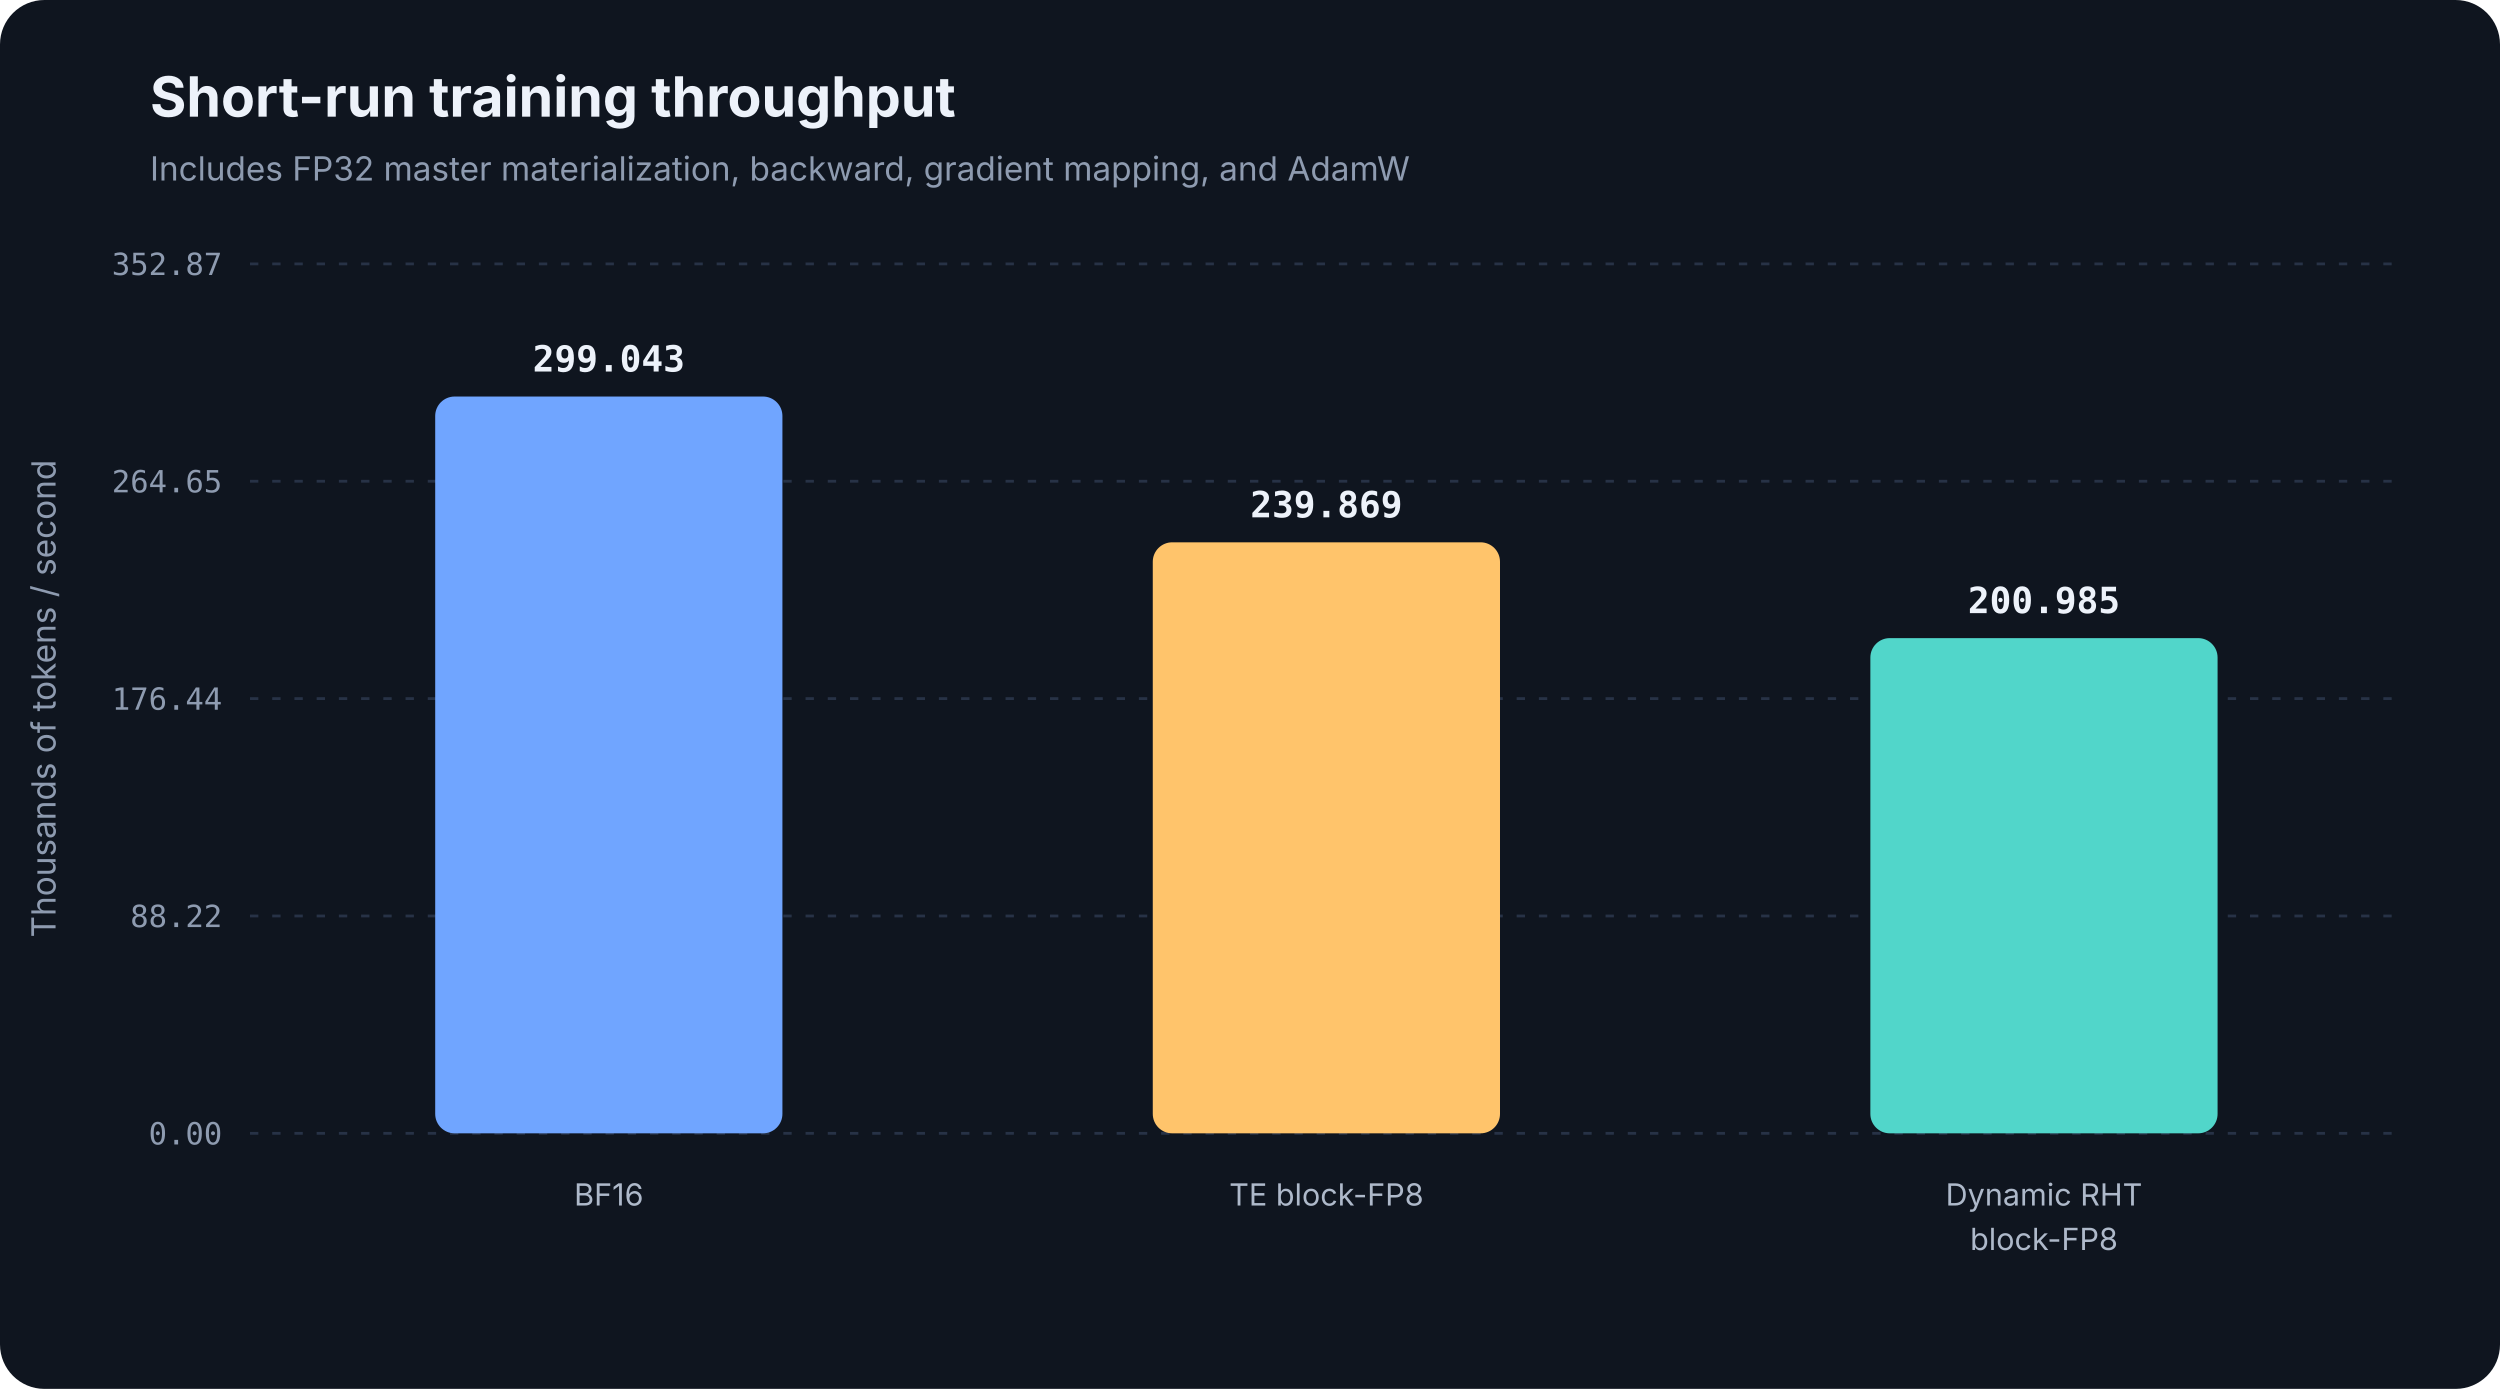
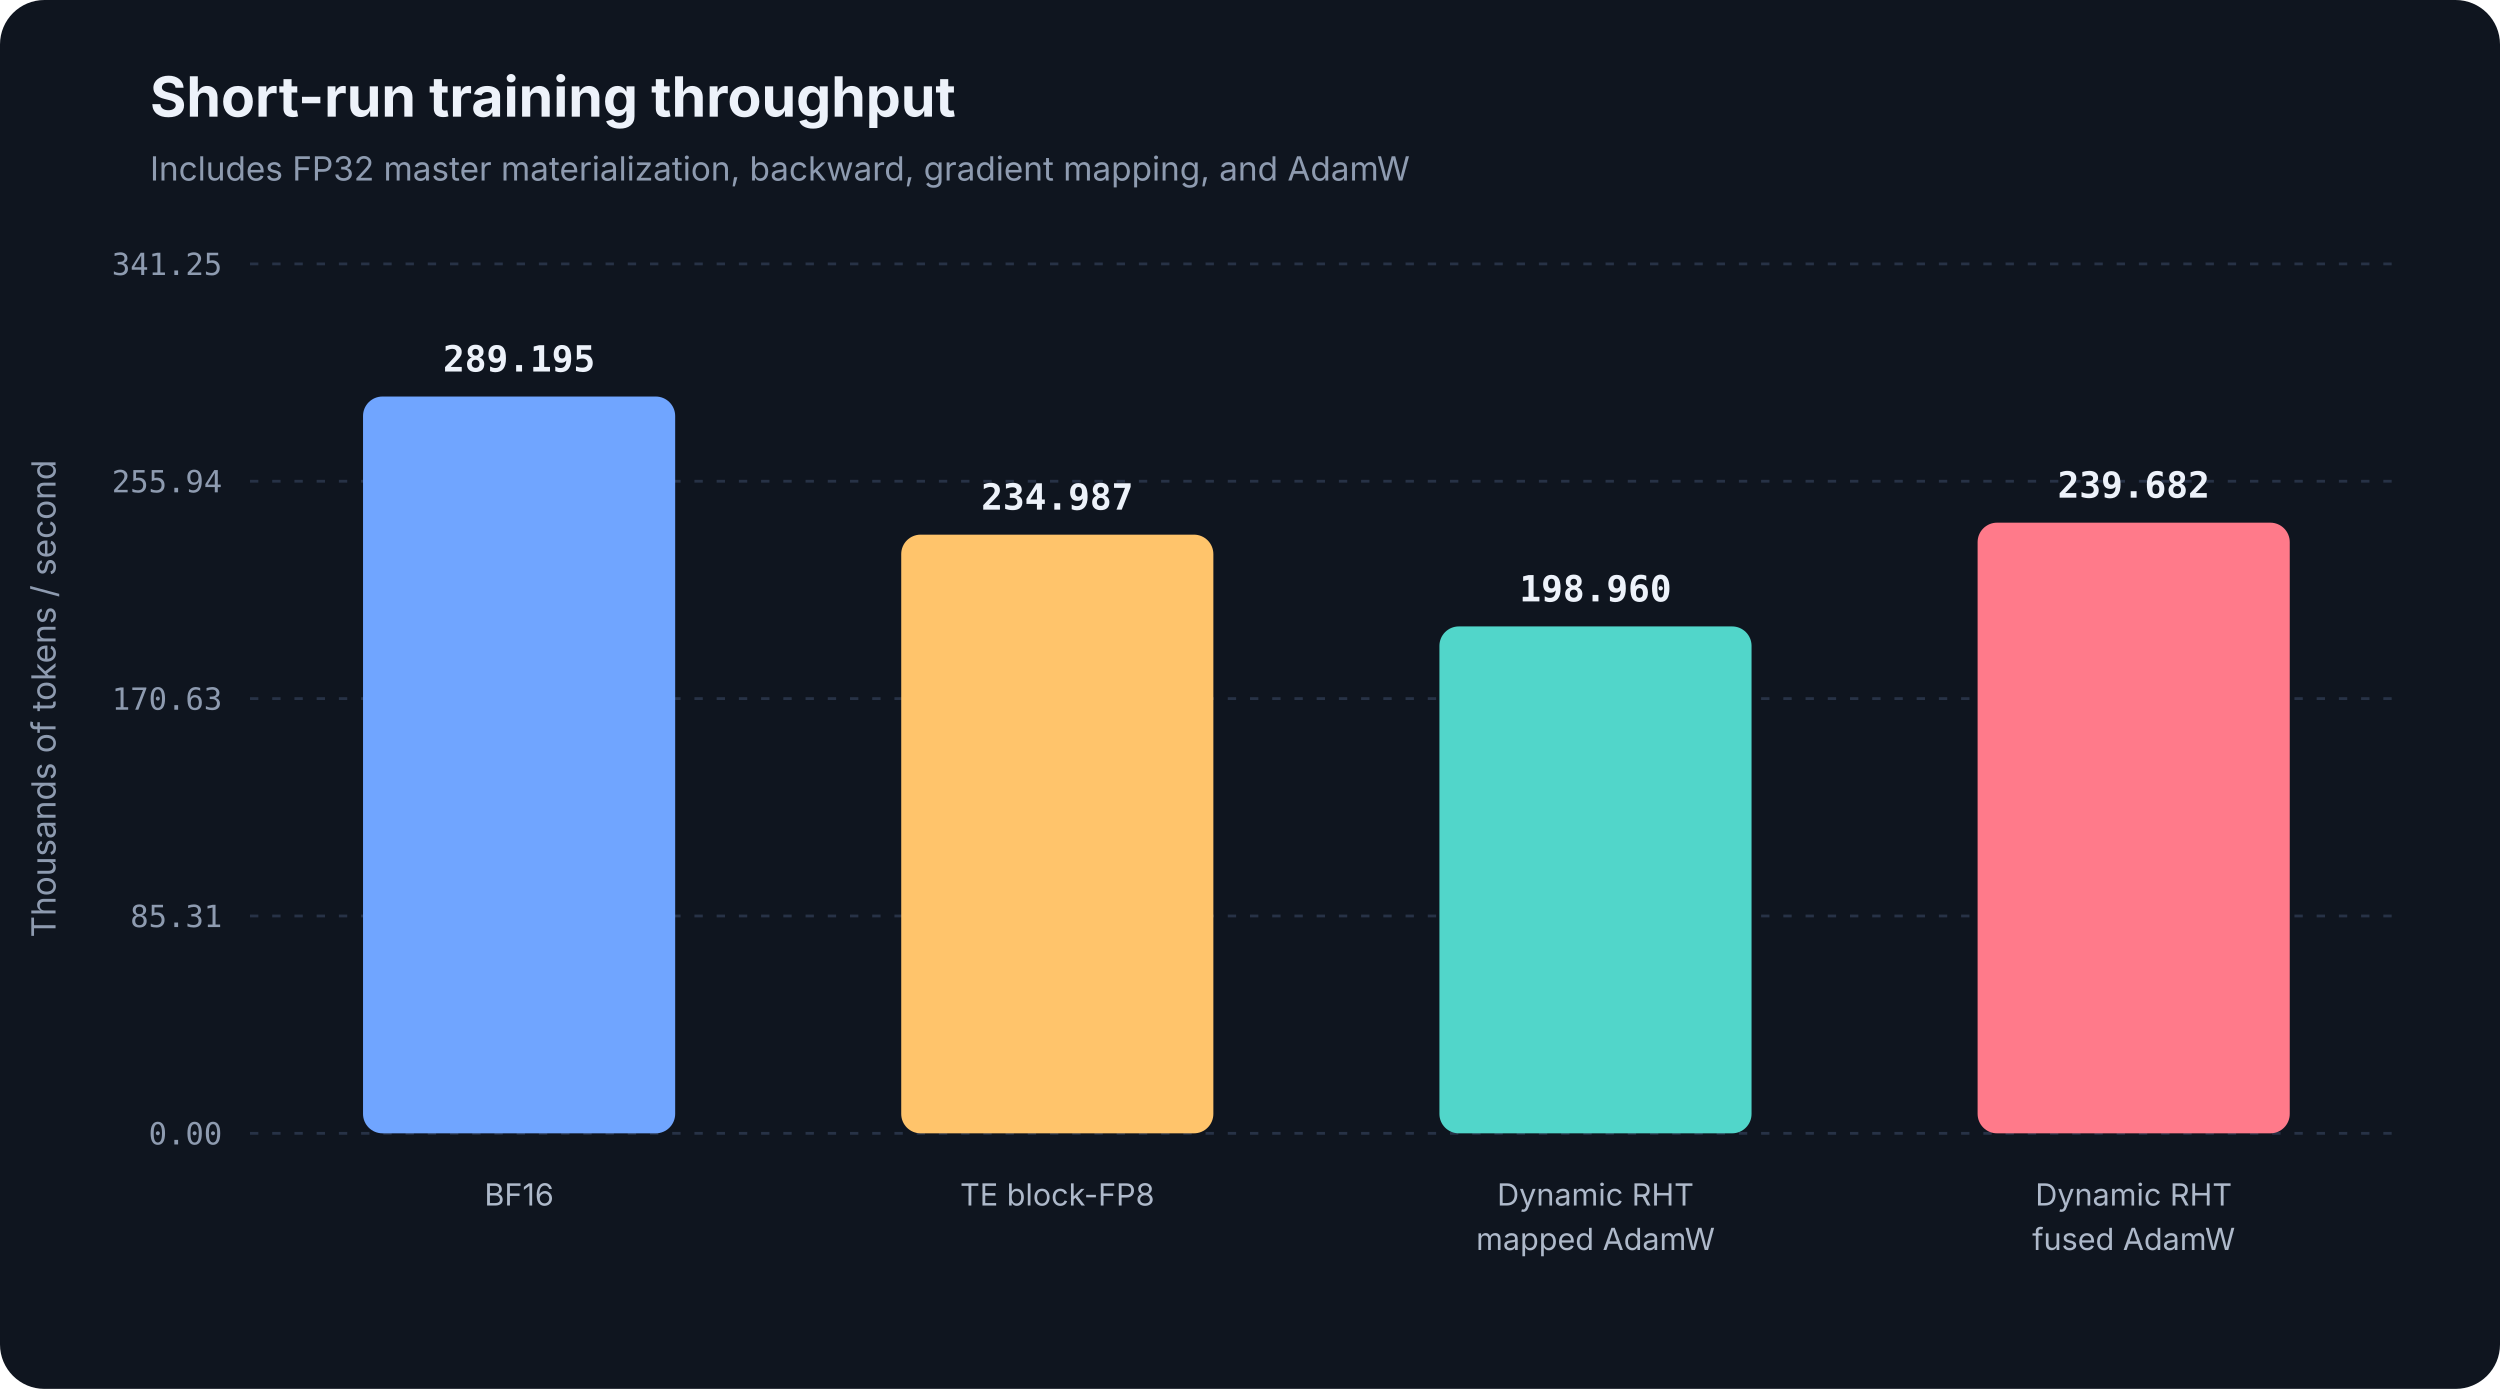
<svg xmlns="http://www.w3.org/2000/svg" width="900" height="500" viewBox="0 0 900 500" role="img">
  <rect width="100%" height="100%" rx="16" fill="#0f151f" />
  <text x="54" y="42" fill="#edf2fa" font-family="Inter,system-ui,sans-serif" font-size="20" font-weight="700">Short-run training throughput</text>
  <text x="54" y="65" fill="#8e9bb0" font-family="Inter,system-ui,sans-serif" font-size="12">Includes FP32 master materialization, backward, gradient mapping, and AdamW</text>
  <line x1="90" y1="408.00" x2="865" y2="408.00" stroke="#273246" stroke-dasharray="3 5" />
  <text x="80" y="412.00" text-anchor="end" fill="#8e9bb0" font-family="ui-monospace,monospace" font-size="11">0.00</text>
  <line x1="90" y1="329.75" x2="865" y2="329.75" stroke="#273246" stroke-dasharray="3 5" />
-   <text x="80" y="333.75" text-anchor="end" fill="#8e9bb0" font-family="ui-monospace,monospace" font-size="11">88.22</text>
+   <text x="80" y="333.75" text-anchor="end" fill="#8e9bb0" font-family="ui-monospace,monospace" font-size="11">85.31</text>
  <line x1="90" y1="251.50" x2="865" y2="251.50" stroke="#273246" stroke-dasharray="3 5" />
-   <text x="80" y="255.50" text-anchor="end" fill="#8e9bb0" font-family="ui-monospace,monospace" font-size="11">176.44</text>
+   <text x="80" y="255.50" text-anchor="end" fill="#8e9bb0" font-family="ui-monospace,monospace" font-size="11">170.63</text>
  <line x1="90" y1="173.25" x2="865" y2="173.25" stroke="#273246" stroke-dasharray="3 5" />
-   <text x="80" y="177.25" text-anchor="end" fill="#8e9bb0" font-family="ui-monospace,monospace" font-size="11">264.65</text>
+   <text x="80" y="177.25" text-anchor="end" fill="#8e9bb0" font-family="ui-monospace,monospace" font-size="11">255.94</text>
  <line x1="90" y1="95.00" x2="865" y2="95.00" stroke="#273246" stroke-dasharray="3 5" />
-   <text x="80" y="99.00" text-anchor="end" fill="#8e9bb0" font-family="ui-monospace,monospace" font-size="11">352.87</text>
-   <rect x="156.67" y="142.75" width="125.00" height="265.25" rx="7" fill="#70a5ff" />
-   <text x="219.17" y="133.75" text-anchor="middle" fill="#edf2fa" font-family="ui-monospace,monospace" font-size="13" font-weight="700">299.043</text>
-   <text x="219.17" y="434" text-anchor="middle" fill="#aeb9ca" font-family="Inter,system-ui,sans-serif" font-size="11">BF16</text>
-   <rect x="415.00" y="195.23" width="125.00" height="212.77" rx="7" fill="#ffc46b" />
-   <text x="477.50" y="186.23" text-anchor="middle" fill="#edf2fa" font-family="ui-monospace,monospace" font-size="13" font-weight="700">239.869</text>
-   <text x="477.50" y="434" text-anchor="middle" fill="#aeb9ca" font-family="Inter,system-ui,sans-serif" font-size="11">TE block-FP8</text>
-   <rect x="673.33" y="229.72" width="125.00" height="178.28" rx="7" fill="#51d6ca" />
-   <text x="735.83" y="220.72" text-anchor="middle" fill="#edf2fa" font-family="ui-monospace,monospace" font-size="13" font-weight="700">200.985</text>
-   <text x="735.83" y="434" text-anchor="middle" fill="#aeb9ca" font-family="Inter,system-ui,sans-serif" font-size="11">Dynamic RHT</text>
-   <text x="735.83" y="450" text-anchor="middle" fill="#aeb9ca" font-family="Inter,system-ui,sans-serif" font-size="11">block-FP8</text>
+   <text x="80" y="99.00" text-anchor="end" fill="#8e9bb0" font-family="ui-monospace,monospace" font-size="11">341.25</text>
+   <rect x="130.69" y="142.75" width="112.37" height="265.25" rx="7" fill="#70a5ff" />
+   <text x="186.88" y="133.75" text-anchor="middle" fill="#edf2fa" font-family="ui-monospace,monospace" font-size="13" font-weight="700">289.195</text>
+   <text x="186.88" y="434" text-anchor="middle" fill="#aeb9ca" font-family="Inter,system-ui,sans-serif" font-size="11">BF16</text>
+   <rect x="324.44" y="192.47" width="112.37" height="215.53" rx="7" fill="#ffc46b" />
+   <text x="380.62" y="183.47" text-anchor="middle" fill="#edf2fa" font-family="ui-monospace,monospace" font-size="13" font-weight="700">234.987</text>
+   <text x="380.62" y="434" text-anchor="middle" fill="#aeb9ca" font-family="Inter,system-ui,sans-serif" font-size="11">TE block-FP8</text>
+   <rect x="518.19" y="225.51" width="112.37" height="182.49" rx="7" fill="#51d6ca" />
+   <text x="574.38" y="216.51" text-anchor="middle" fill="#edf2fa" font-family="ui-monospace,monospace" font-size="13" font-weight="700">198.960</text>
+   <text x="574.38" y="434" text-anchor="middle" fill="#aeb9ca" font-family="Inter,system-ui,sans-serif" font-size="11">Dynamic RHT</text>
+   <text x="574.38" y="450" text-anchor="middle" fill="#aeb9ca" font-family="Inter,system-ui,sans-serif" font-size="11">mapped AdamW</text>
+   <rect x="711.94" y="188.16" width="112.37" height="219.84" rx="7" fill="#ff7a8a" />
+   <text x="768.12" y="179.16" text-anchor="middle" fill="#edf2fa" font-family="ui-monospace,monospace" font-size="13" font-weight="700">239.682</text>
+   <text x="768.12" y="434" text-anchor="middle" fill="#aeb9ca" font-family="Inter,system-ui,sans-serif" font-size="11">Dynamic RHT</text>
+   <text x="768.12" y="450" text-anchor="middle" fill="#aeb9ca" font-family="Inter,system-ui,sans-serif" font-size="11">fused AdamW</text>
  <text transform="translate(20 251.5) rotate(-90)" text-anchor="middle" fill="#8e9bb0" font-family="Inter,system-ui,sans-serif" font-size="12">Thousands of tokens / second</text>
</svg>
